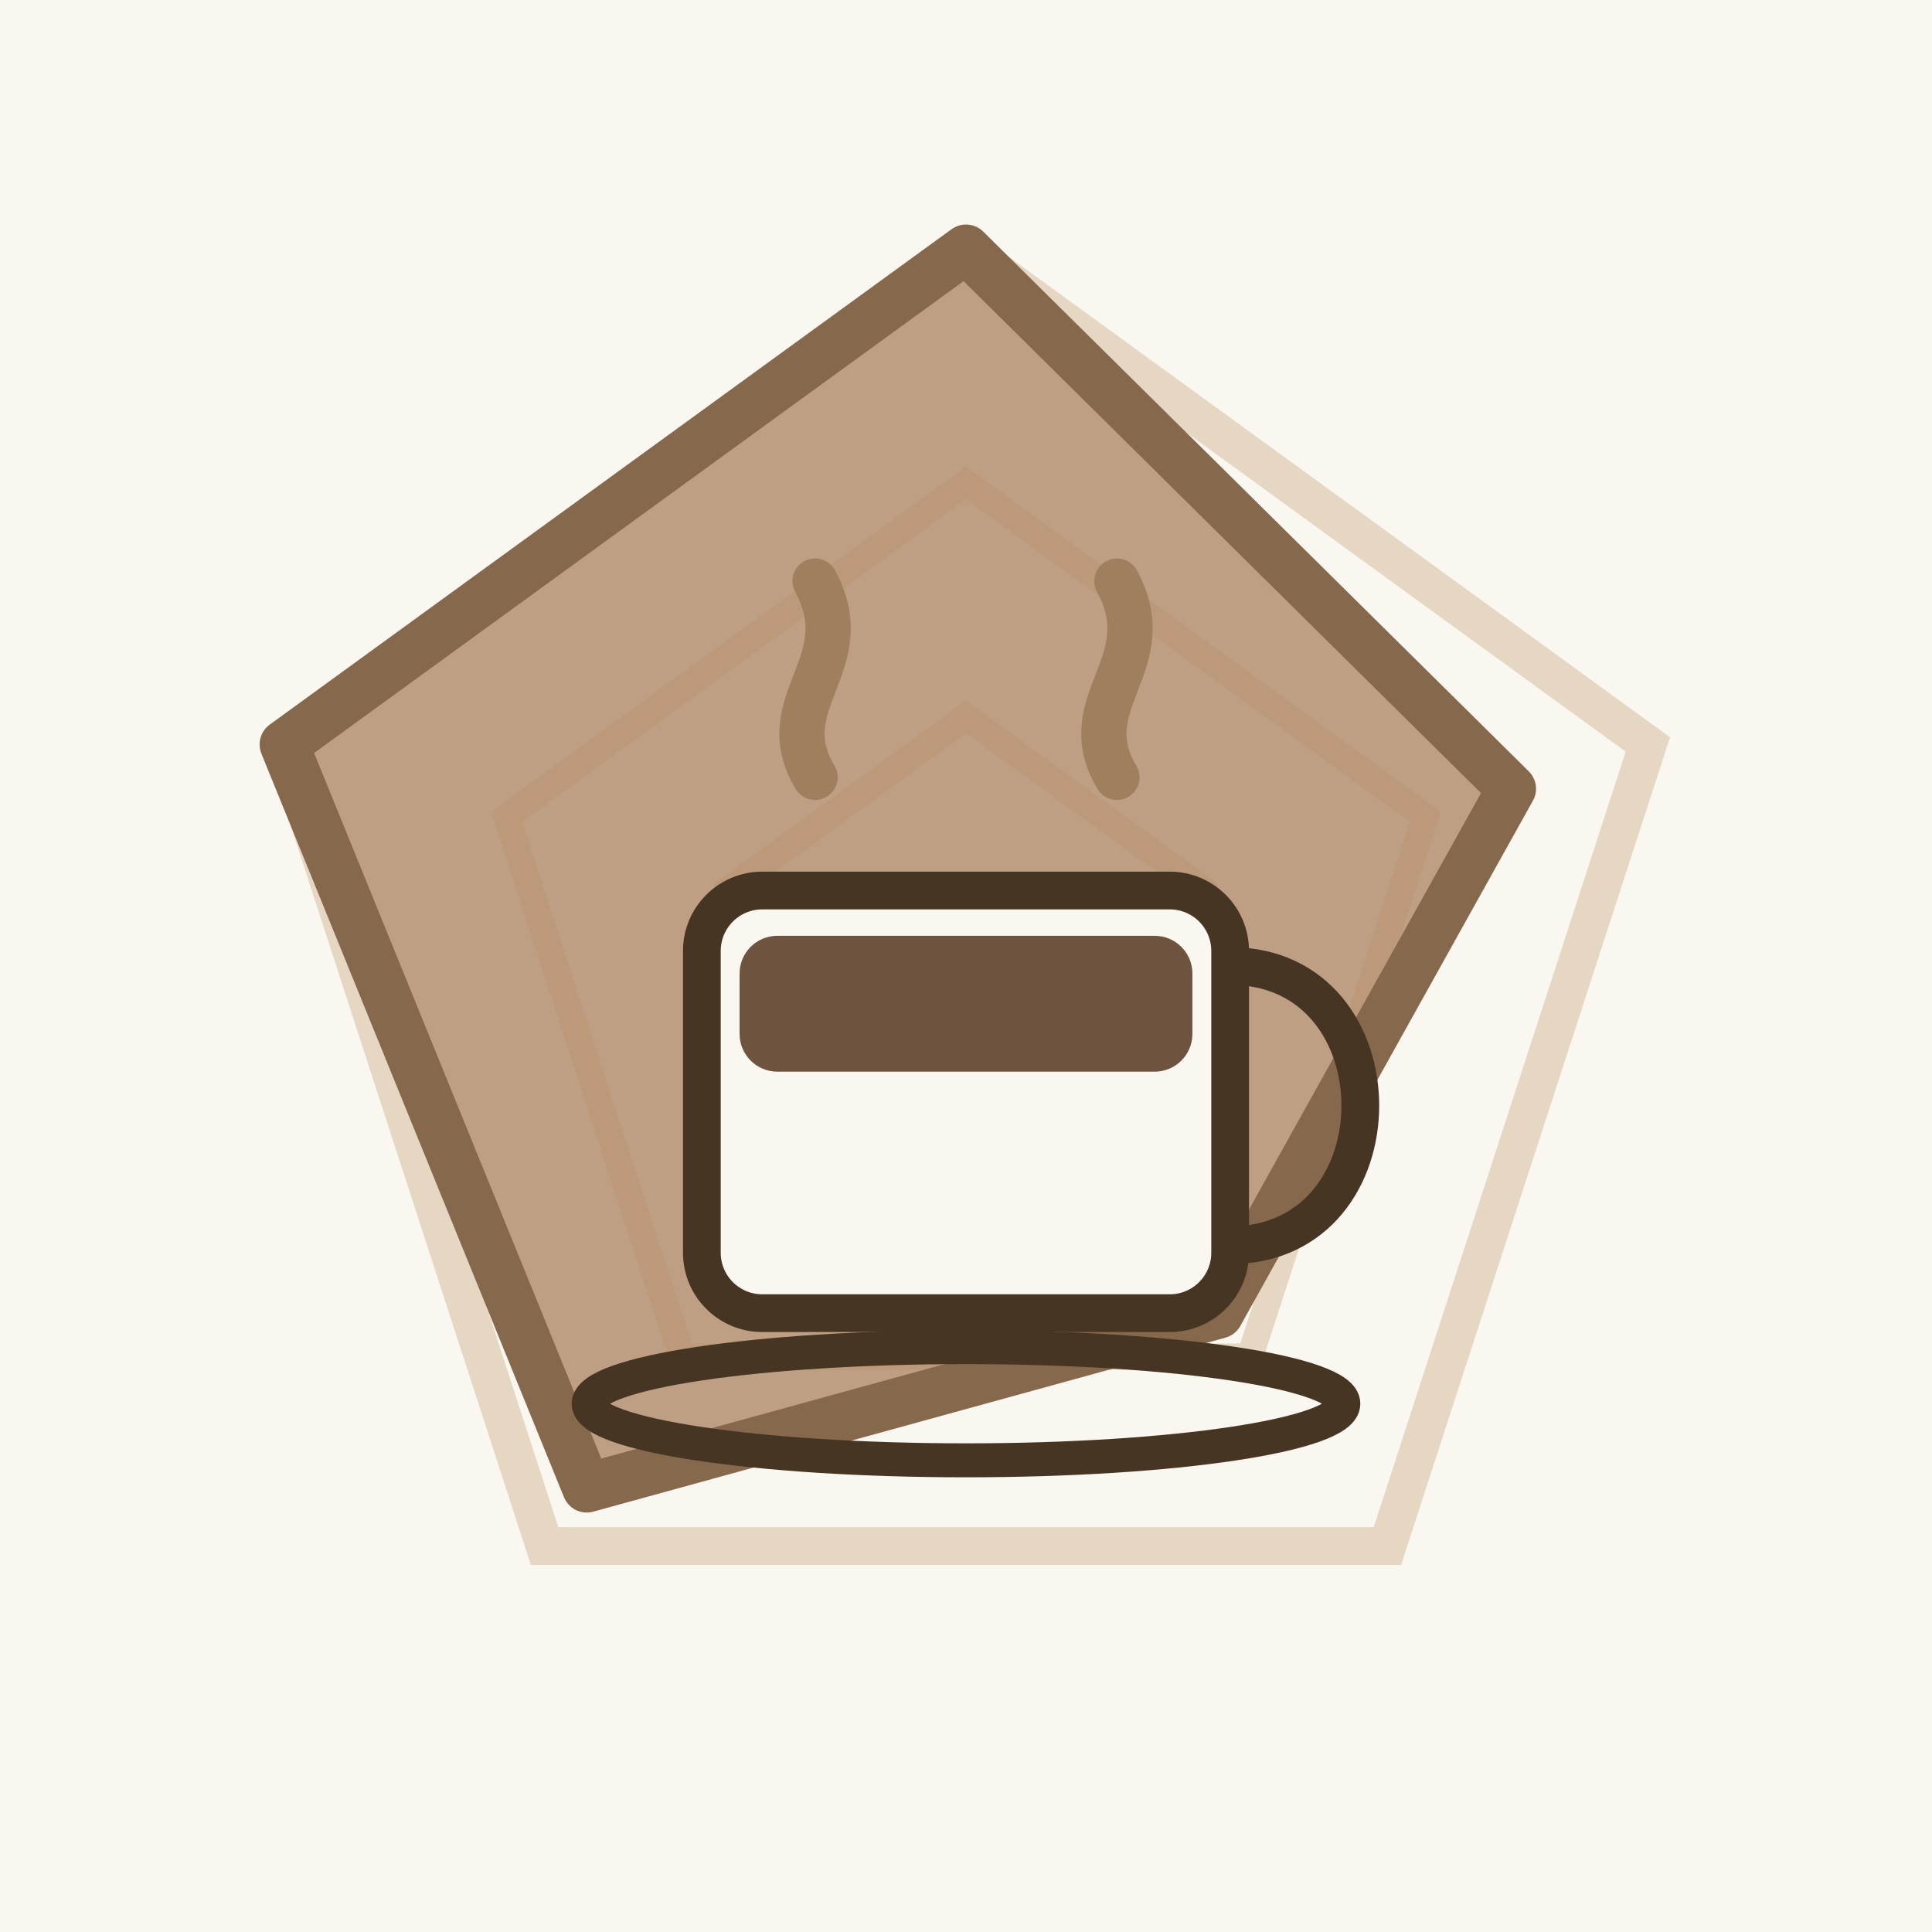
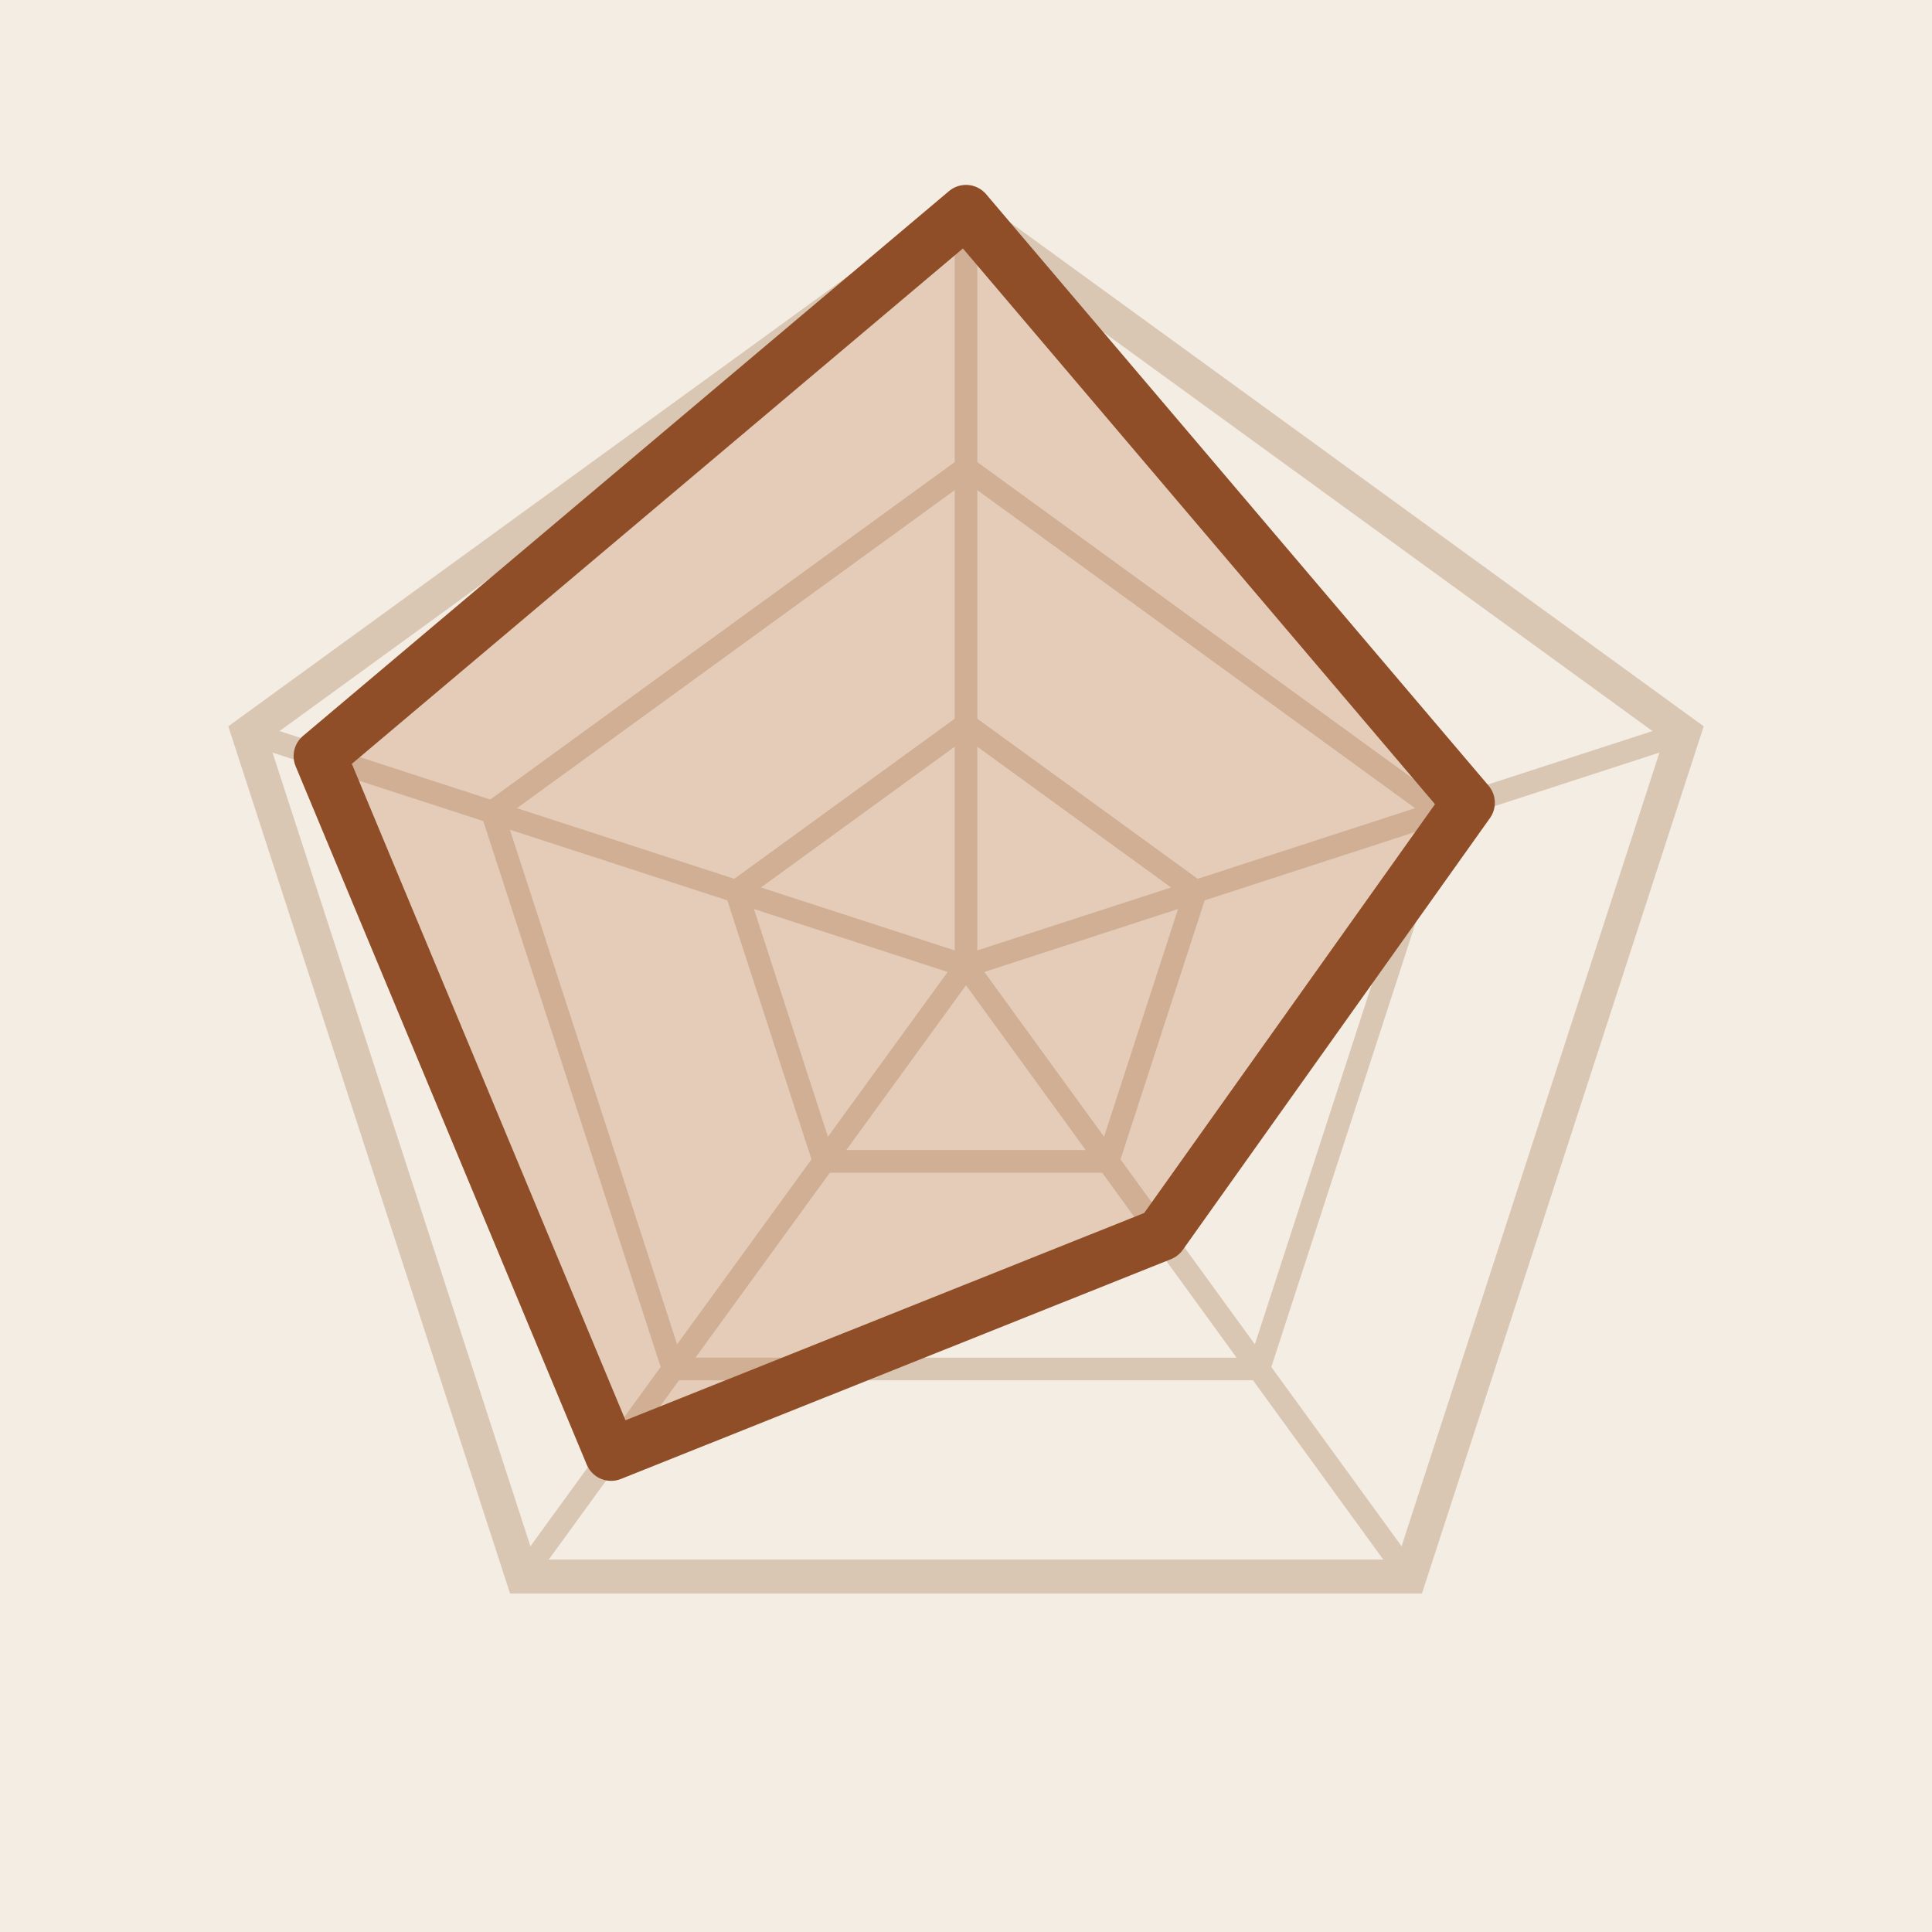
<svg xmlns="http://www.w3.org/2000/svg" viewBox="0 0 512 512">
-   <rect width="512" height="512" fill="#FAF6F0" />
+   <rect width="512" height="512" fill="#F4EDE3" />
  <g transform="translate(256 256) scale(1) translate(-256 -256)">
-     <polygon points="256.00,66.00 436.70,197.29 367.68,409.71 144.32,409.71 75.30,197.29" fill="none" stroke="#E6D7C3" stroke-width="10" />
-     <polygon points="256.00,128.00 377.74,216.45 331.24,359.55 180.76,359.55 134.26,216.45" fill="none" stroke="#E6D7C3" stroke-width="7" />
-     <polygon points="256.00,190.00 318.77,235.60 294.79,309.40 217.21,309.40 193.23,235.60" fill="none" stroke="#E6D7C3" stroke-width="7" />
-     <polygon points="256.00,66.00 400.56,209.03 323.01,348.23 155.49,394.34 75.30,197.29" fill="#B08968" fill-opacity="0.8" stroke="#86684C" stroke-width="13" stroke-linejoin="round" />
-     <path d="M 216 206 C 204 186 228 176 216 154" fill="none" stroke="#A07F5F" stroke-width="12" stroke-linecap="round" />
-     <path d="M 296 206 C 284 186 308 176 296 154" fill="none" stroke="#A07F5F" stroke-width="12" stroke-linecap="round" />
-     <path d="M 326 256 C 372 256 372 330 326 330" fill="none" stroke="#463523" stroke-width="10" stroke-linecap="round" />
-     <rect x="186" y="236" width="140" height="112" rx="16" fill="#FAF6F0" stroke="#463523" stroke-width="10" />
-     <rect x="196" y="248" width="120" height="36" rx="10" fill="#6E543E" />
-     <ellipse cx="256" cy="372" rx="100" ry="15" fill="none" stroke="#463523" stroke-width="9" />
+     <line x1="256" y1="256" x2="256" y2="56" stroke="#D9C7B3" stroke-width="6" />
+     <line x1="256" y1="256" x2="446.211" y2="194.197" stroke="#D9C7B3" stroke-width="6" />
+     <line x1="256" y1="256" x2="373.557" y2="417.803" stroke="#D9C7B3" stroke-width="6" />
+     <line x1="256" y1="256" x2="138.443" y2="417.803" stroke="#D9C7B3" stroke-width="6" />
+     <line x1="256" y1="256" x2="65.789" y2="194.197" stroke="#D9C7B3" stroke-width="6" />
+     <polygon points="256.00,56.00 446.21,194.20 373.56,417.80 138.44,417.80 65.79,194.20" fill="none" stroke="#D9C7B3" stroke-width="9" />
+     <polygon points="256.00,124.00 381.54,215.21 333.59,362.79 178.41,362.79 130.46,215.21" fill="none" stroke="#D9C7B3" stroke-width="6" />
+     <polygon points="256.00,192.00 316.87,236.22 293.62,307.78 218.38,307.78 195.13,236.22" fill="none" stroke="#D9C7B3" stroke-width="6" />
+     <polygon points="256.00,56.00 389.15,212.74 307.73,327.19 161.95,385.44 84.81,200.38" fill="#B5683A" fill-opacity="0.25" stroke="#8F4E28" stroke-width="14" stroke-linejoin="round" />
  </g>
</svg>
